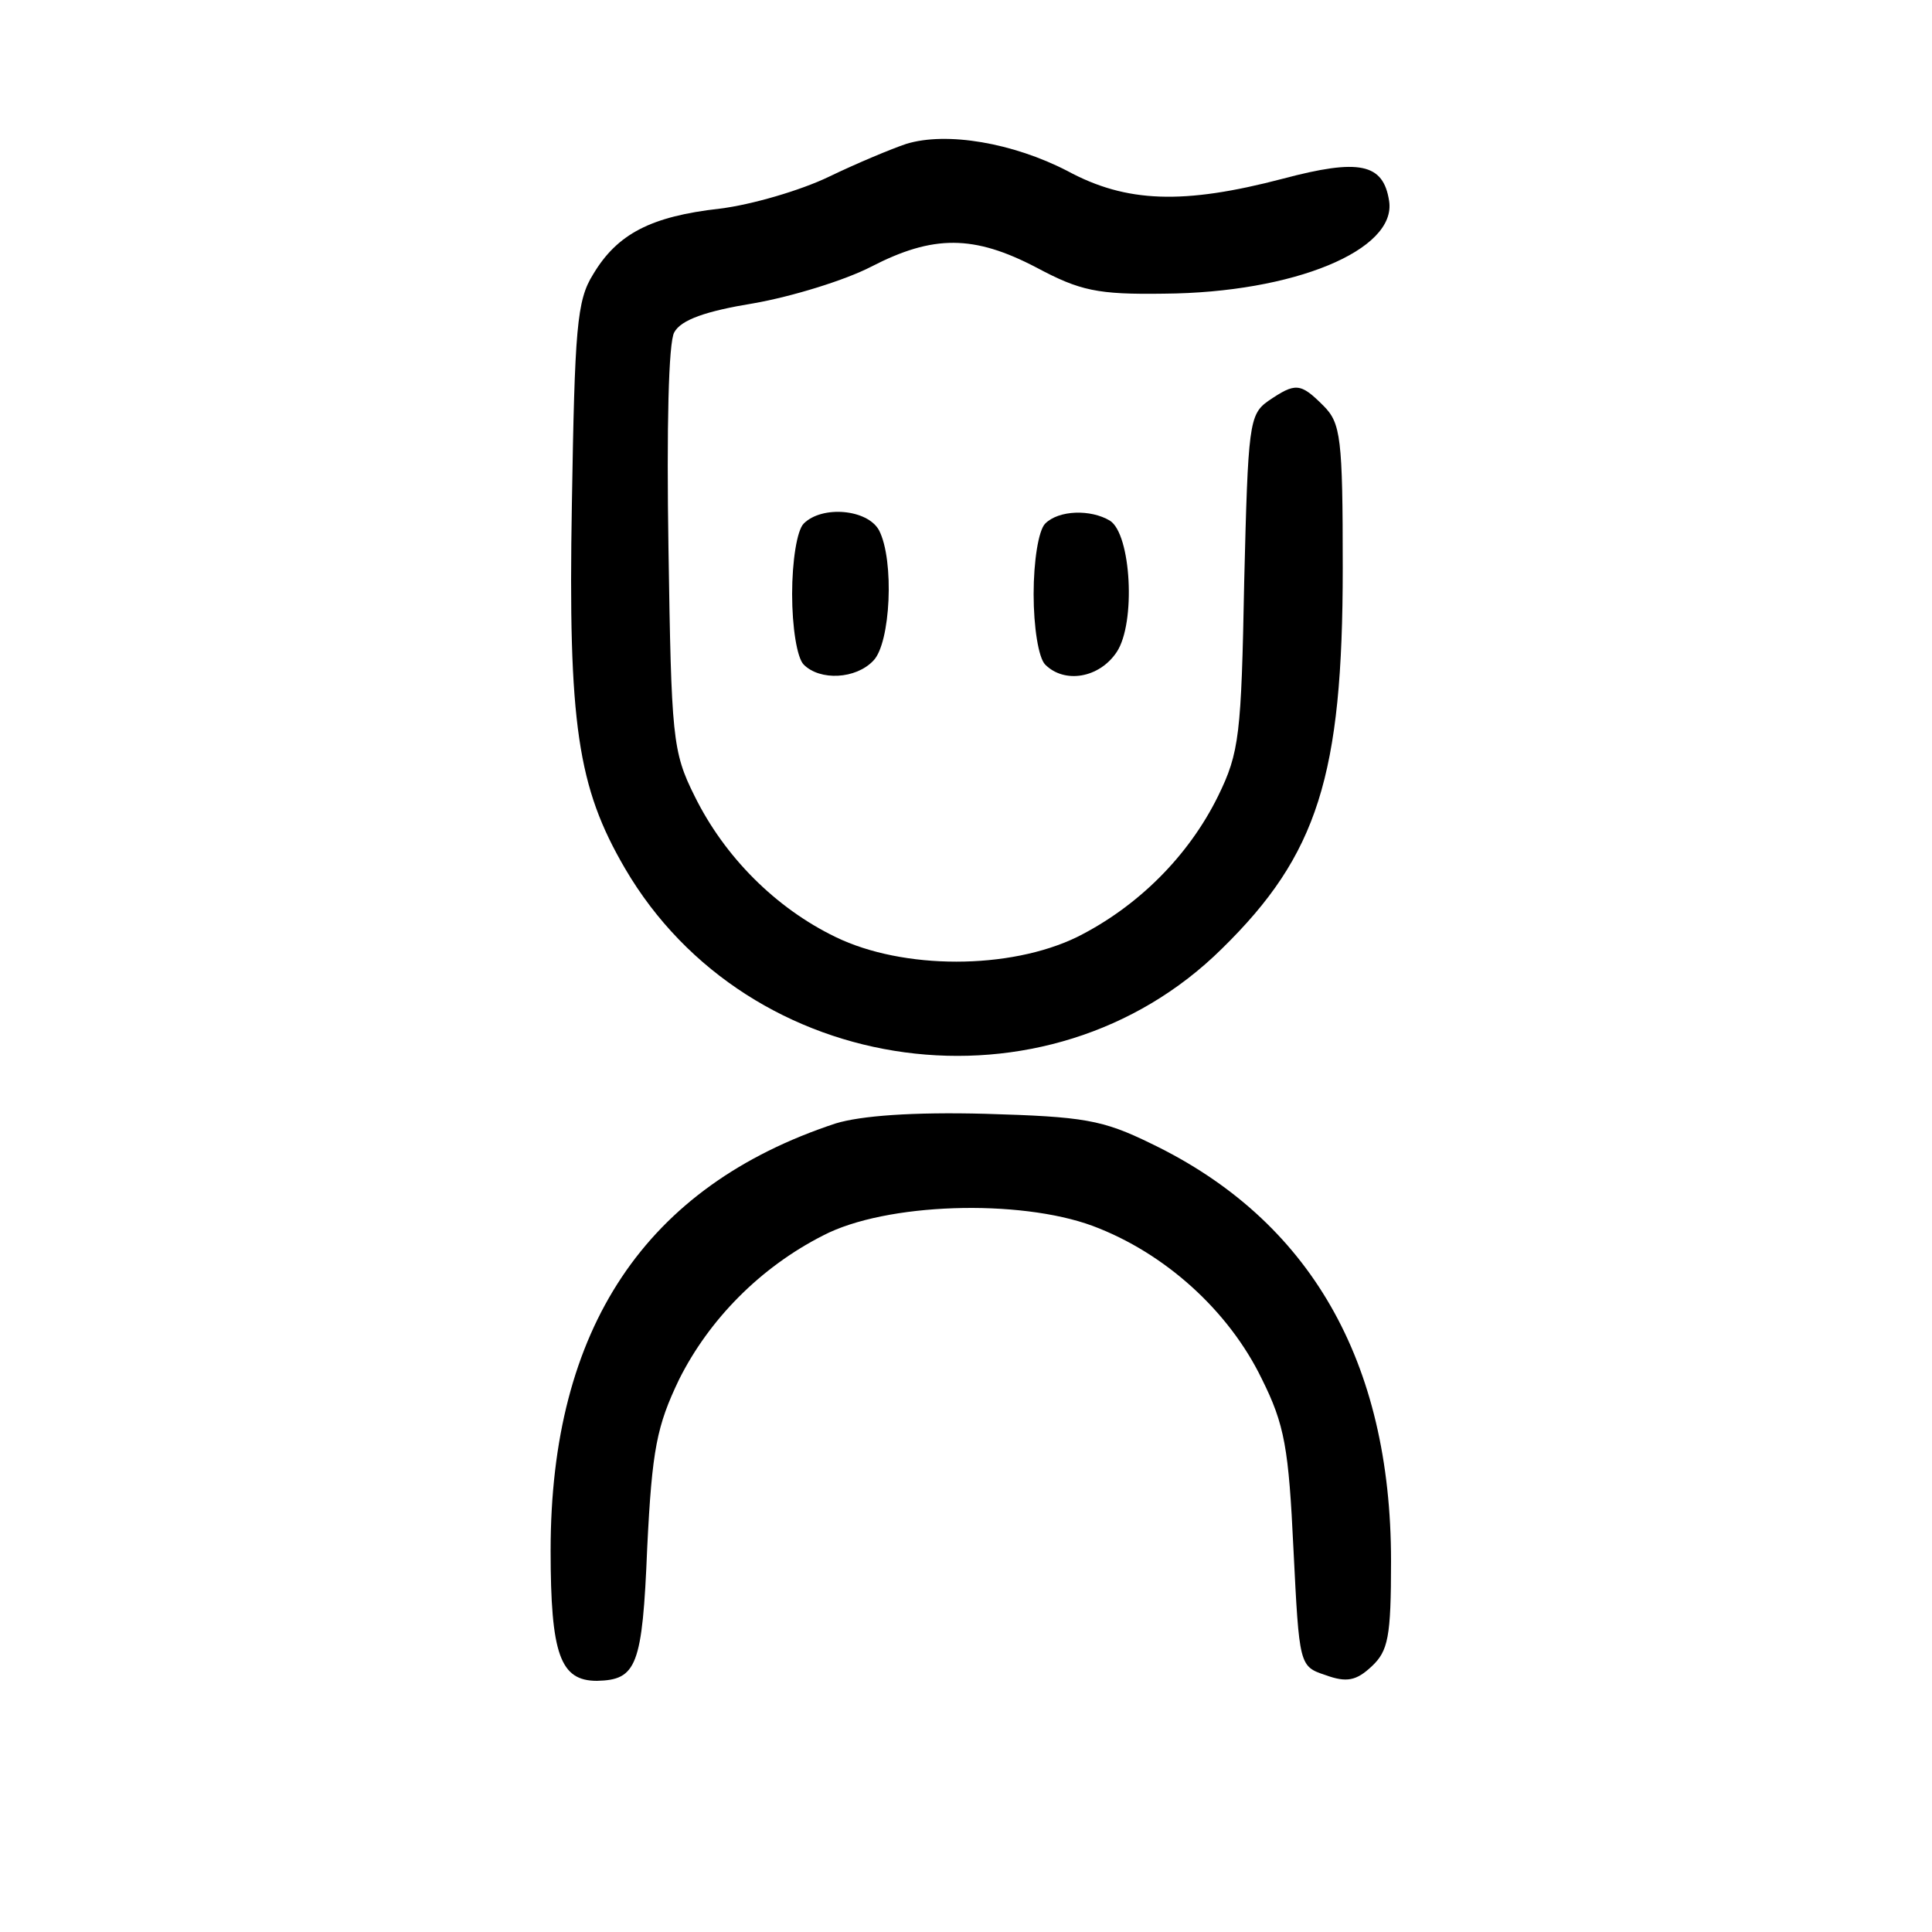
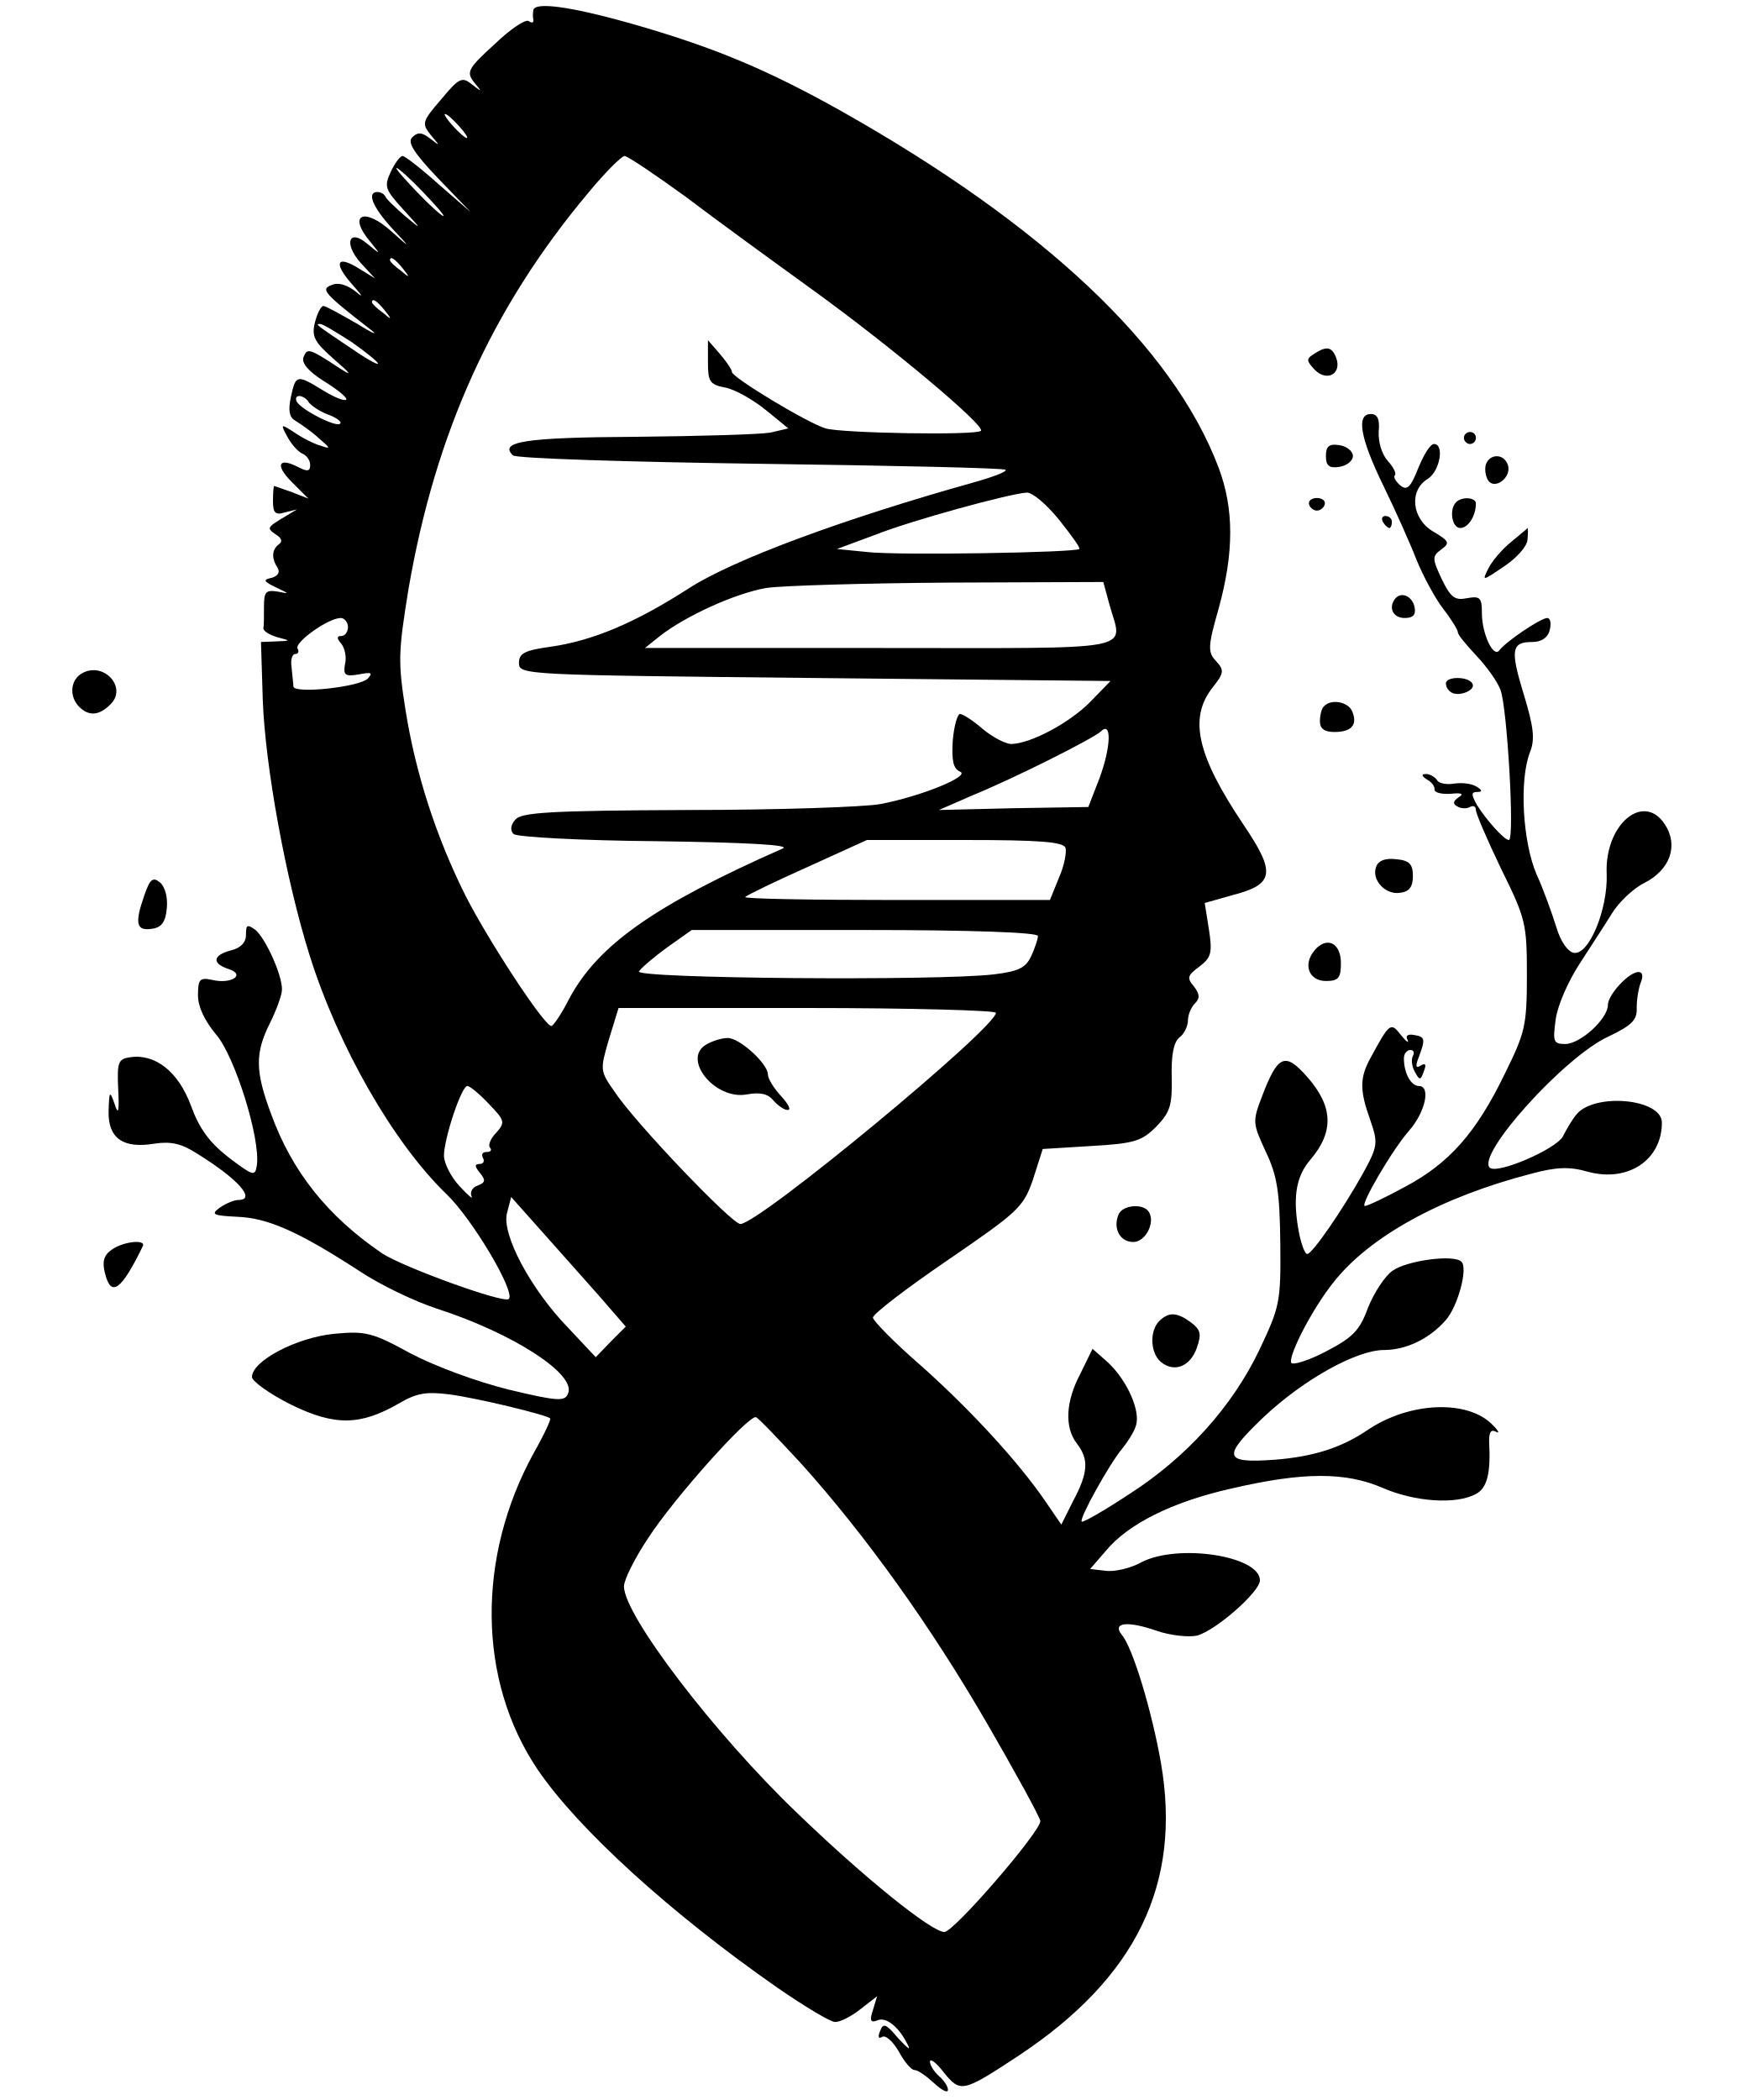
- <svg xmlns="http://www.w3.org/2000/svg" version="1.0" width="200pt" height="200pt" viewBox="0 0 200 200" preserveAspectRatio="xMidYMid meet">
-   <g transform="translate(0,200) scale(0.1,-0.1)" fill="#000000" stroke="none">
-     <path d="M938 1851 c-15 -5 -51 -20 -80 -34 -29 -14 -80 -29 -113 -33 -71 -8 -106 -26 -131 -68 -17 -27 -19 -56 -22 -238 -4 -228 6 -293 55 -377 128 -219 438 -261 618 -83 99 97 125 179 125 394 0 135 -2 150 -20 168 -24 24 -29 24 -57 5 -20 -14 -21 -25 -25 -187 -3 -159 -5 -177 -27 -222 -31 -63 -84 -115 -146 -146 -70 -34 -180 -34 -250 0 -62 30 -115 83 -146 146 -23 46 -24 61 -27 256 -2 125 0 214 6 224 7 13 33 22 82 30 40 7 95 24 122 38 64 33 106 33 171 -1 45 -24 63 -28 132 -27 134 1 241 45 233 96 -6 39 -31 44 -110 23 -103 -27 -162 -25 -223 8 -56 29 -125 41 -167 28z" />
-     <path d="M832 1458 c-7 -7 -12 -39 -12 -73 0 -34 5 -66 12 -73 17 -17 54 -15 72 4 18 18 22 104 6 135 -12 22 -59 26 -78 7z" />
-     <path d="M1082 1458 c-7 -7 -12 -39 -12 -73 0 -34 5 -66 12 -73 20 -20 56 -14 74 13 20 30 15 122 -7 136 -20 12 -53 11 -67 -3z" />
-     <path d="M865 837 c-197 -65 -295 -212 -295 -442 0 -108 10 -135 48 -135 41 1 47 15 52 138 5 102 10 126 33 174 31 62 84 116 149 149 65 34 203 38 279 10 75 -28 141 -88 175 -158 24 -48 28 -72 33 -177 6 -120 6 -121 33 -130 22 -8 32 -6 48 9 17 16 20 30 20 109 0 207 -84 353 -248 432 -51 25 -70 28 -172 31 -75 2 -129 -2 -155 -10z" />
+ <svg xmlns="http://www.w3.org/2000/svg" version="1.0" width="293pt" height="350pt" viewBox="0 0 293 350" preserveAspectRatio="xMidYMid meet">
+   <g transform="translate(0,350) scale(0.1,-0.1)" fill="#000000" stroke="none">
+     <path d="M889 3483 c-1 -5 -1 -12 0 -16 1 -5 -3 -6 -8 -2 -6 3 -31 -14 -57 -39 -44 -40 -47 -46 -34 -63 14 -17 14 -17 -3 -4 -17 14 -22 11 -52 -25 -32 -37 -32 -40 -17 -59 16 -19 16 -19 -1 -6 -14 11 -21 11 -30 2 -8 -8 2 -25 43 -68 l55 -57 -54 47 c-29 26 -56 47 -60 47 -4 0 -13 -12 -20 -27 -11 -24 -9 -29 21 -62 32 -35 32 -35 3 -11 -16 14 -31 28 -33 33 -2 4 -8 7 -13 7 -18 0 -8 -25 24 -60 32 -34 32 -35 1 -7 -47 43 -76 30 -36 -17 17 -21 17 -21 -5 -3 -31 27 -41 2 -12 -31 l24 -26 -26 16 c-38 24 -44 10 -12 -26 17 -19 20 -24 6 -12 -14 11 -29 16 -40 11 -19 -7 -14 -13 63 -73 16 -12 7 -9 -20 8 -28 16 -53 30 -57 30 -4 0 -10 -12 -14 -27 -6 -24 -1 -33 32 -62 29 -25 31 -29 8 -14 -50 33 -53 33 -59 18 -4 -10 8 -24 35 -41 23 -14 39 -28 36 -30 -3 -3 -20 4 -38 15 -44 27 -46 27 -54 -10 -5 -23 -3 -34 7 -40 8 -5 26 -17 39 -29 20 -17 21 -19 4 -13 -11 3 -31 13 -44 22 -23 15 -24 15 -12 -7 7 -13 18 -25 25 -28 7 -3 13 -11 13 -19 0 -11 -5 -11 -19 -4 -34 18 -40 4 -12 -24 l28 -28 -28 11 c-15 5 -28 10 -29 10 -1 0 -2 -11 -2 -25 0 -20 4 -24 20 -19 l20 5 -20 -12 c-30 -18 -31 -19 -15 -30 10 -6 11 -12 5 -16 -12 -9 -13 -23 -2 -40 4 -7 0 -13 -10 -16 -15 -3 -14 -6 7 -16 23 -11 23 -11 3 -7 -20 3 -23 0 -23 -25 0 -16 0 -32 -1 -36 0 -5 10 -11 23 -15 23 -6 23 -6 -2 -7 l-25 -1 3 -97 c4 -109 38 -298 78 -425 48 -153 140 -313 228 -398 43 -41 116 -164 104 -175 -8 -8 -176 53 -211 76 -91 62 -150 136 -185 232 -27 72 -27 102 -2 152 11 22 20 47 20 56 0 25 -27 84 -44 99 -14 10 -16 9 -16 -8 0 -13 -9 -22 -25 -26 -31 -8 -32 -22 -4 -31 30 -10 3 -26 -28 -18 -20 4 -23 1 -23 -26 0 -19 11 -42 30 -65 31 -35 75 -175 68 -219 -3 -18 -6 -17 -47 14 -32 25 -49 48 -63 87 -21 56 -59 86 -101 80 -20 -3 -22 -8 -20 -53 2 -39 0 -44 -6 -25 -8 23 -9 22 -10 -12 -1 -45 24 -63 77 -54 27 4 45 0 71 -17 68 -42 99 -77 68 -77 -7 0 -21 -6 -31 -13 -15 -11 -11 -13 30 -15 50 -2 101 -24 204 -91 33 -22 91 -50 128 -62 127 -41 232 -109 219 -141 -5 -14 -16 -14 -99 6 -53 13 -123 39 -163 60 -64 35 -75 38 -128 33 -62 -6 -137 -45 -137 -72 0 -7 29 -28 65 -46 73 -36 116 -35 180 2 29 17 45 20 84 15 46 -6 162 -34 168 -40 2 -1 -10 -27 -27 -57 -96 -174 -94 -380 6 -528 67 -99 222 -240 400 -364 45 -31 88 -57 96 -57 9 0 28 10 43 22 l27 21 -7 -23 c-6 -18 -4 -22 8 -17 15 6 37 -13 51 -43 4 -8 -3 -2 -17 13 -20 24 -25 26 -30 12 -4 -9 -3 -14 3 -10 6 4 18 -7 28 -24 9 -17 21 -31 26 -31 6 0 20 -10 33 -22 13 -12 23 -17 23 -11 0 6 -7 16 -15 23 -8 7 -15 18 -15 24 0 6 11 -2 23 -18 28 -34 31 -34 125 28 196 130 272 286 237 488 -15 86 -47 192 -65 213 -17 21 9 24 58 7 23 -8 54 -11 67 -8 31 8 105 73 105 92 0 41 -137 62 -198 30 -18 -10 -45 -16 -59 -14 l-26 3 26 30 c37 45 111 82 209 104 120 28 191 28 253 1 53 -23 122 -28 155 -10 19 10 25 35 22 88 0 15 3 20 11 16 7 -4 5 1 -4 10 -41 44 -139 40 -209 -7 -44 -30 -91 -45 -157 -50 -84 -6 -86 5 -17 71 67 63 155 112 201 112 37 0 76 19 103 50 20 23 37 86 26 97 -12 13 -92 2 -115 -15 -13 -9 -31 -37 -41 -62 -14 -38 -25 -49 -71 -73 -29 -15 -55 -23 -57 -18 -4 13 35 89 70 133 60 77 180 143 331 182 41 11 63 12 94 3 67 -18 123 20 123 82 0 40 -112 50 -142 14 -7 -8 -17 -25 -23 -37 -11 -21 -110 -64 -122 -52 -22 22 124 184 197 218 40 19 49 28 48 48 0 14 3 33 7 43 4 10 3 17 -4 17 -16 0 -51 -38 -51 -55 0 -23 -46 -65 -71 -65 -20 0 -21 4 -16 41 3 23 21 64 40 93 18 28 43 66 54 84 11 18 35 41 53 50 44 22 58 63 35 98 -36 55 -101 -1 -97 -83 2 -59 -30 -136 -55 -131 -10 2 -22 19 -29 43 -7 22 -21 62 -33 88 -23 54 -29 156 -11 203 9 22 6 43 -10 96 -23 75 -21 88 14 88 15 0 26 7 29 20 3 11 1 20 -4 20 -11 0 -70 -40 -80 -54 -10 -13 -29 28 -29 62 0 26 -3 29 -25 25 -20 -4 -27 1 -42 32 -16 34 -16 38 -1 49 15 11 14 14 -13 30 -36 21 -41 69 -9 88 20 13 28 58 10 58 -6 0 -17 -18 -26 -40 -13 -33 -19 -38 -30 -29 -8 7 -12 14 -9 17 3 3 -3 14 -12 24 -10 11 -16 32 -15 49 2 20 -2 29 -13 29 -25 0 -18 -40 21 -120 20 -41 45 -97 55 -123 11 -27 31 -64 44 -81 14 -18 25 -36 25 -40 0 -4 14 -21 31 -39 17 -18 35 -43 40 -57 11 -27 24 -250 14 -250 -8 0 -38 34 -53 58 -10 18 -10 22 0 22 9 0 9 3 -1 9 -8 5 -24 7 -37 5 -12 -2 -26 0 -29 6 -3 5 -12 10 -18 10 -8 0 -8 -3 1 -9 8 -4 14 -12 13 -17 0 -5 12 -8 27 -7 18 2 23 0 13 -6 -9 -6 -10 -11 -2 -15 6 -4 16 -4 21 -1 6 3 10 1 10 -5 0 -6 19 -50 42 -98 41 -83 43 -91 43 -177 0 -85 -3 -96 -37 -165 -48 -99 -93 -149 -166 -188 -33 -18 -63 -32 -67 -32 -9 0 45 93 74 126 27 31 36 74 16 74 -13 0 -25 21 -25 46 0 8 5 14 11 14 5 0 7 -4 4 -10 -3 -5 -2 -17 3 -26 8 -15 10 -15 15 0 5 12 3 15 -5 10 -8 -5 -9 -1 -4 12 12 32 12 36 -7 39 -10 2 -15 -1 -11 -8 3 -7 -2 -3 -11 8 -17 22 -19 20 -50 -37 -19 -34 -19 -55 -1 -105 13 -38 13 -43 -13 -90 -33 -59 -83 -132 -92 -133 -4 0 -9 14 -13 31 -12 60 -7 97 18 126 40 47 38 89 -5 138 -37 42 -49 37 -75 -31 -17 -44 -16 -46 6 -94 19 -40 23 -67 24 -152 1 -99 -1 -106 -35 -178 -45 -94 -121 -179 -218 -241 -41 -27 -76 -47 -78 -45 -5 4 46 96 67 121 9 11 20 28 23 38 9 24 -14 76 -46 106 l-26 23 -20 -41 c-25 -47 -27 -90 -6 -117 20 -26 19 -48 -6 -95 l-20 -40 -26 38 c-45 66 -125 153 -208 227 -44 38 -80 75 -80 80 0 6 56 49 125 96 118 81 126 88 142 135 l16 50 81 5 c71 4 84 8 108 32 23 24 27 35 26 82 -1 37 3 59 13 67 8 6 14 19 14 28 0 9 5 22 12 29 8 8 8 15 -2 28 -12 14 -11 18 9 33 20 15 22 23 16 62 l-7 44 46 13 c70 18 73 37 19 117 -78 116 -92 178 -52 229 19 24 20 29 6 44 -14 15 -14 24 4 87 26 94 26 167 0 236 -76 201 -292 404 -629 594 -125 70 -214 107 -351 146 -103 29 -160 36 -162 22z m-124 -193 c10 -11 16 -20 13 -20 -3 0 -13 9 -23 20 -10 11 -16 20 -13 20 3 0 13 -9 23 -20z m378 -118 c50 -38 145 -107 210 -154 133 -96 290 -228 282 -236 -7 -8 -233 -4 -259 4 -30 9 -156 85 -156 94 0 4 -9 17 -20 30 l-20 23 0 -37 c0 -32 3 -37 29 -42 16 -3 46 -20 67 -37 l38 -31 -30 -7 c-17 -3 -117 -6 -224 -7 -185 -1 -229 -8 -205 -31 6 -5 191 -11 413 -14 222 -3 406 -7 408 -10 3 -3 -21 -12 -53 -21 -218 -61 -401 -129 -474 -176 -90 -58 -161 -88 -232 -98 -43 -6 -52 -11 -52 -27 0 -20 9 -20 493 -25 l493 -5 -33 -34 c-34 -35 -99 -70 -132 -71 -10 0 -31 11 -48 25 -16 14 -33 25 -38 25 -4 0 -10 -20 -12 -45 -2 -33 1 -46 12 -51 19 -7 -64 -41 -132 -54 -26 -5 -171 -10 -322 -10 -230 -1 -277 -4 -287 -16 -8 -9 -9 -18 -3 -24 5 -5 113 -11 239 -12 144 -2 223 -6 210 -12 -215 -95 -308 -161 -356 -250 -13 -26 -27 -46 -30 -46 -12 0 -106 144 -143 217 -49 98 -83 203 -100 309 -13 82 -12 98 5 203 45 260 139 468 299 659 28 34 56 62 61 62 5 0 51 -31 102 -68z m-438 8 c21 -22 37 -40 34 -40 -3 0 -23 18 -44 40 -21 22 -37 40 -34 40 3 0 23 -18 44 -40z m-34 -127 c13 -16 12 -17 -3 -4 -10 7 -18 15 -18 17 0 8 8 3 21 -13z m-30 -70 c13 -16 12 -17 -3 -4 -10 7 -18 15 -18 17 0 8 8 3 21 -13z m-55 -53 c24 -17 44 -33 44 -36 0 -3 -21 9 -47 27 -58 39 -58 39 -49 39 4 0 27 -14 52 -30z m-71 -101 c4 -5 18 -15 32 -20 14 -5 23 -12 20 -15 -6 -7 -63 22 -72 36 -3 5 -2 10 4 10 5 0 13 -5 16 -11z m1250 -195 c20 -25 36 -47 34 -49 -7 -6 -303 -11 -354 -5 l-50 5 62 23 c63 25 225 69 254 71 9 1 33 -19 54 -45z m84 -141 c22 -80 58 -73 -381 -73 l-393 0 25 20 c42 33 125 71 177 80 26 4 164 8 305 9 l257 1 10 -37z m-1269 -38 c0 -8 -5 -15 -11 -15 -8 0 -8 -4 0 -13 6 -8 9 -23 6 -34 -3 -18 0 -21 23 -17 21 4 24 3 15 -7 -14 -14 -123 -26 -124 -13 0 5 -2 19 -3 32 -2 12 1 22 6 22 5 0 7 4 4 9 -6 10 51 51 72 51 6 0 12 -7 12 -15z m1253 -251 l-19 -49 -124 -2 -125 -3 55 24 c73 30 202 95 215 107 18 18 17 -25 -2 -77z m-57 -117 c2 -7 -2 -30 -11 -50 l-15 -37 -257 0 c-141 0 -254 2 -251 5 3 3 50 26 104 50 l99 45 163 0 c124 0 164 -3 168 -13z m-46 -147 c0 -5 -5 -20 -11 -33 -9 -20 -21 -26 -63 -31 -92 -11 -598 -7 -591 5 4 6 25 24 47 40 l41 29 289 0 c176 0 288 -4 288 -10z m-70 -128 c0 -25 -395 -352 -426 -352 -14 0 -175 168 -210 221 -24 34 -24 36 -9 87 l16 52 314 0 c173 0 315 -4 315 -8z m-845 -152 c27 -28 27 -31 12 -48 -10 -10 -14 -22 -10 -25 3 -4 1 -7 -6 -7 -7 0 -9 -4 -6 -10 3 -5 1 -10 -6 -10 -8 0 -8 -4 1 -15 10 -12 9 -16 -4 -21 -9 -3 -13 -11 -10 -18 3 -6 -6 2 -20 17 -14 15 -26 38 -26 51 0 28 29 116 39 116 4 0 20 -13 36 -30z m182 -318 l46 -53 -25 -25 -25 -26 -46 49 c-63 65 -111 156 -102 191 l7 27 49 -55 c27 -30 70 -79 96 -108z m339 -282 c106 -118 214 -268 309 -432 48 -83 88 -156 89 -163 1 -17 -144 -185 -160 -185 -21 0 -132 89 -245 198 -138 132 -289 330 -289 378 0 11 18 47 40 80 44 68 168 206 180 202 5 -2 38 -37 76 -78z" />
+     <path d="M1177 1759 c-41 -24 15 -93 68 -83 22 4 35 1 44 -10 8 -9 18 -16 24 -16 6 0 1 10 -11 23 -12 13 -22 29 -22 36 0 18 -47 61 -67 61 -10 0 -26 -5 -36 -11z" />
+     <path d="M2190 2910 c-13 -8 -13 -11 2 -27 21 -20 45 -5 35 21 -7 18 -16 20 -37 6z" />
+     <path d="M2440 2770 c0 -5 5 -10 10 -10 6 0 10 5 10 10 0 6 -4 10 -10 10 -5 0 -10 -4 -10 -10z" />
+     <path d="M2210 2740 c0 -16 5 -21 23 -18 12 2 22 10 22 18 0 8 -10 16 -22 18 -18 3 -23 -2 -23 -18z" />
+     <path d="M2477 2727 c-3 -8 -1 -20 3 -27 11 -18 41 5 33 26 -7 18 -29 18 -36 1z" />
+     <path d="M2182 2659 c2 -6 8 -10 13 -10 5 0 11 4 13 10 2 6 -4 11 -13 11 -9 0 -15 -5 -13 -11z" />
+     <path d="M2427 2663 c-12 -12 -7 -43 7 -43 13 0 26 20 26 41 0 10 -23 12 -33 2z" />
+     <path d="M2305 2630 c3 -5 8 -10 11 -10 2 0 4 5 4 10 0 6 -5 10 -11 10 -5 0 -7 -4 -4 -10z" />
+     <path d="M2519 2597 c-15 -12 -32 -32 -38 -44 -11 -22 -11 -22 26 3 21 14 39 34 39 45 1 10 1 19 0 19 0 -1 -13 -11 -27 -23z" />
+     <path d="M2327 2504 c-14 -15 -6 -34 14 -34 14 0 19 5 17 17 -3 18 -20 27 -31 17z" />
+     <path d="M137 2378 c-20 -11 -22 -39 -5 -56 16 -16 33 -15 52 4 29 28 -11 72 -47 52z" />
+     <path d="M2410 2361 c0 -6 4 -12 9 -15 13 -8 42 4 35 15 -7 12 -44 12 -44 0z" />
+     <path d="M2207 2323 c-4 -3 -7 -15 -7 -25 0 -12 7 -18 24 -18 29 0 39 12 30 34 -6 16 -35 22 -47 9z" />
+     <path d="M2294 2056 c-9 -22 15 -48 40 -44 15 2 21 10 21 28 0 20 -6 26 -28 28 -18 2 -29 -2 -33 -12z" />
+     <path d="M241 2009 c-17 -48 -14 -61 12 -57 16 2 23 11 25 34 2 18 -3 36 -11 43 -12 10 -17 6 -26 -20z" />
+     <path d="M2191 1916 c-20 -24 -9 -51 19 -51 21 0 25 5 25 30 0 34 -24 45 -44 21z" />
+     <path d="M1864 1475 c-9 -23 3 -45 25 -45 20 0 37 32 26 50 -9 15 -45 12 -51 -5z" />
+     <path d="M186 1417 c-13 -9 -16 -20 -11 -39 10 -41 27 -29 63 45 6 12 -33 8 -52 -6z" />
+     <path d="M1932 1298 c-16 -16 -15 -53 3 -68 22 -18 49 -8 60 24 8 23 6 30 -10 42 -23 17 -37 18 -53 2z" />
  </g>
</svg>
